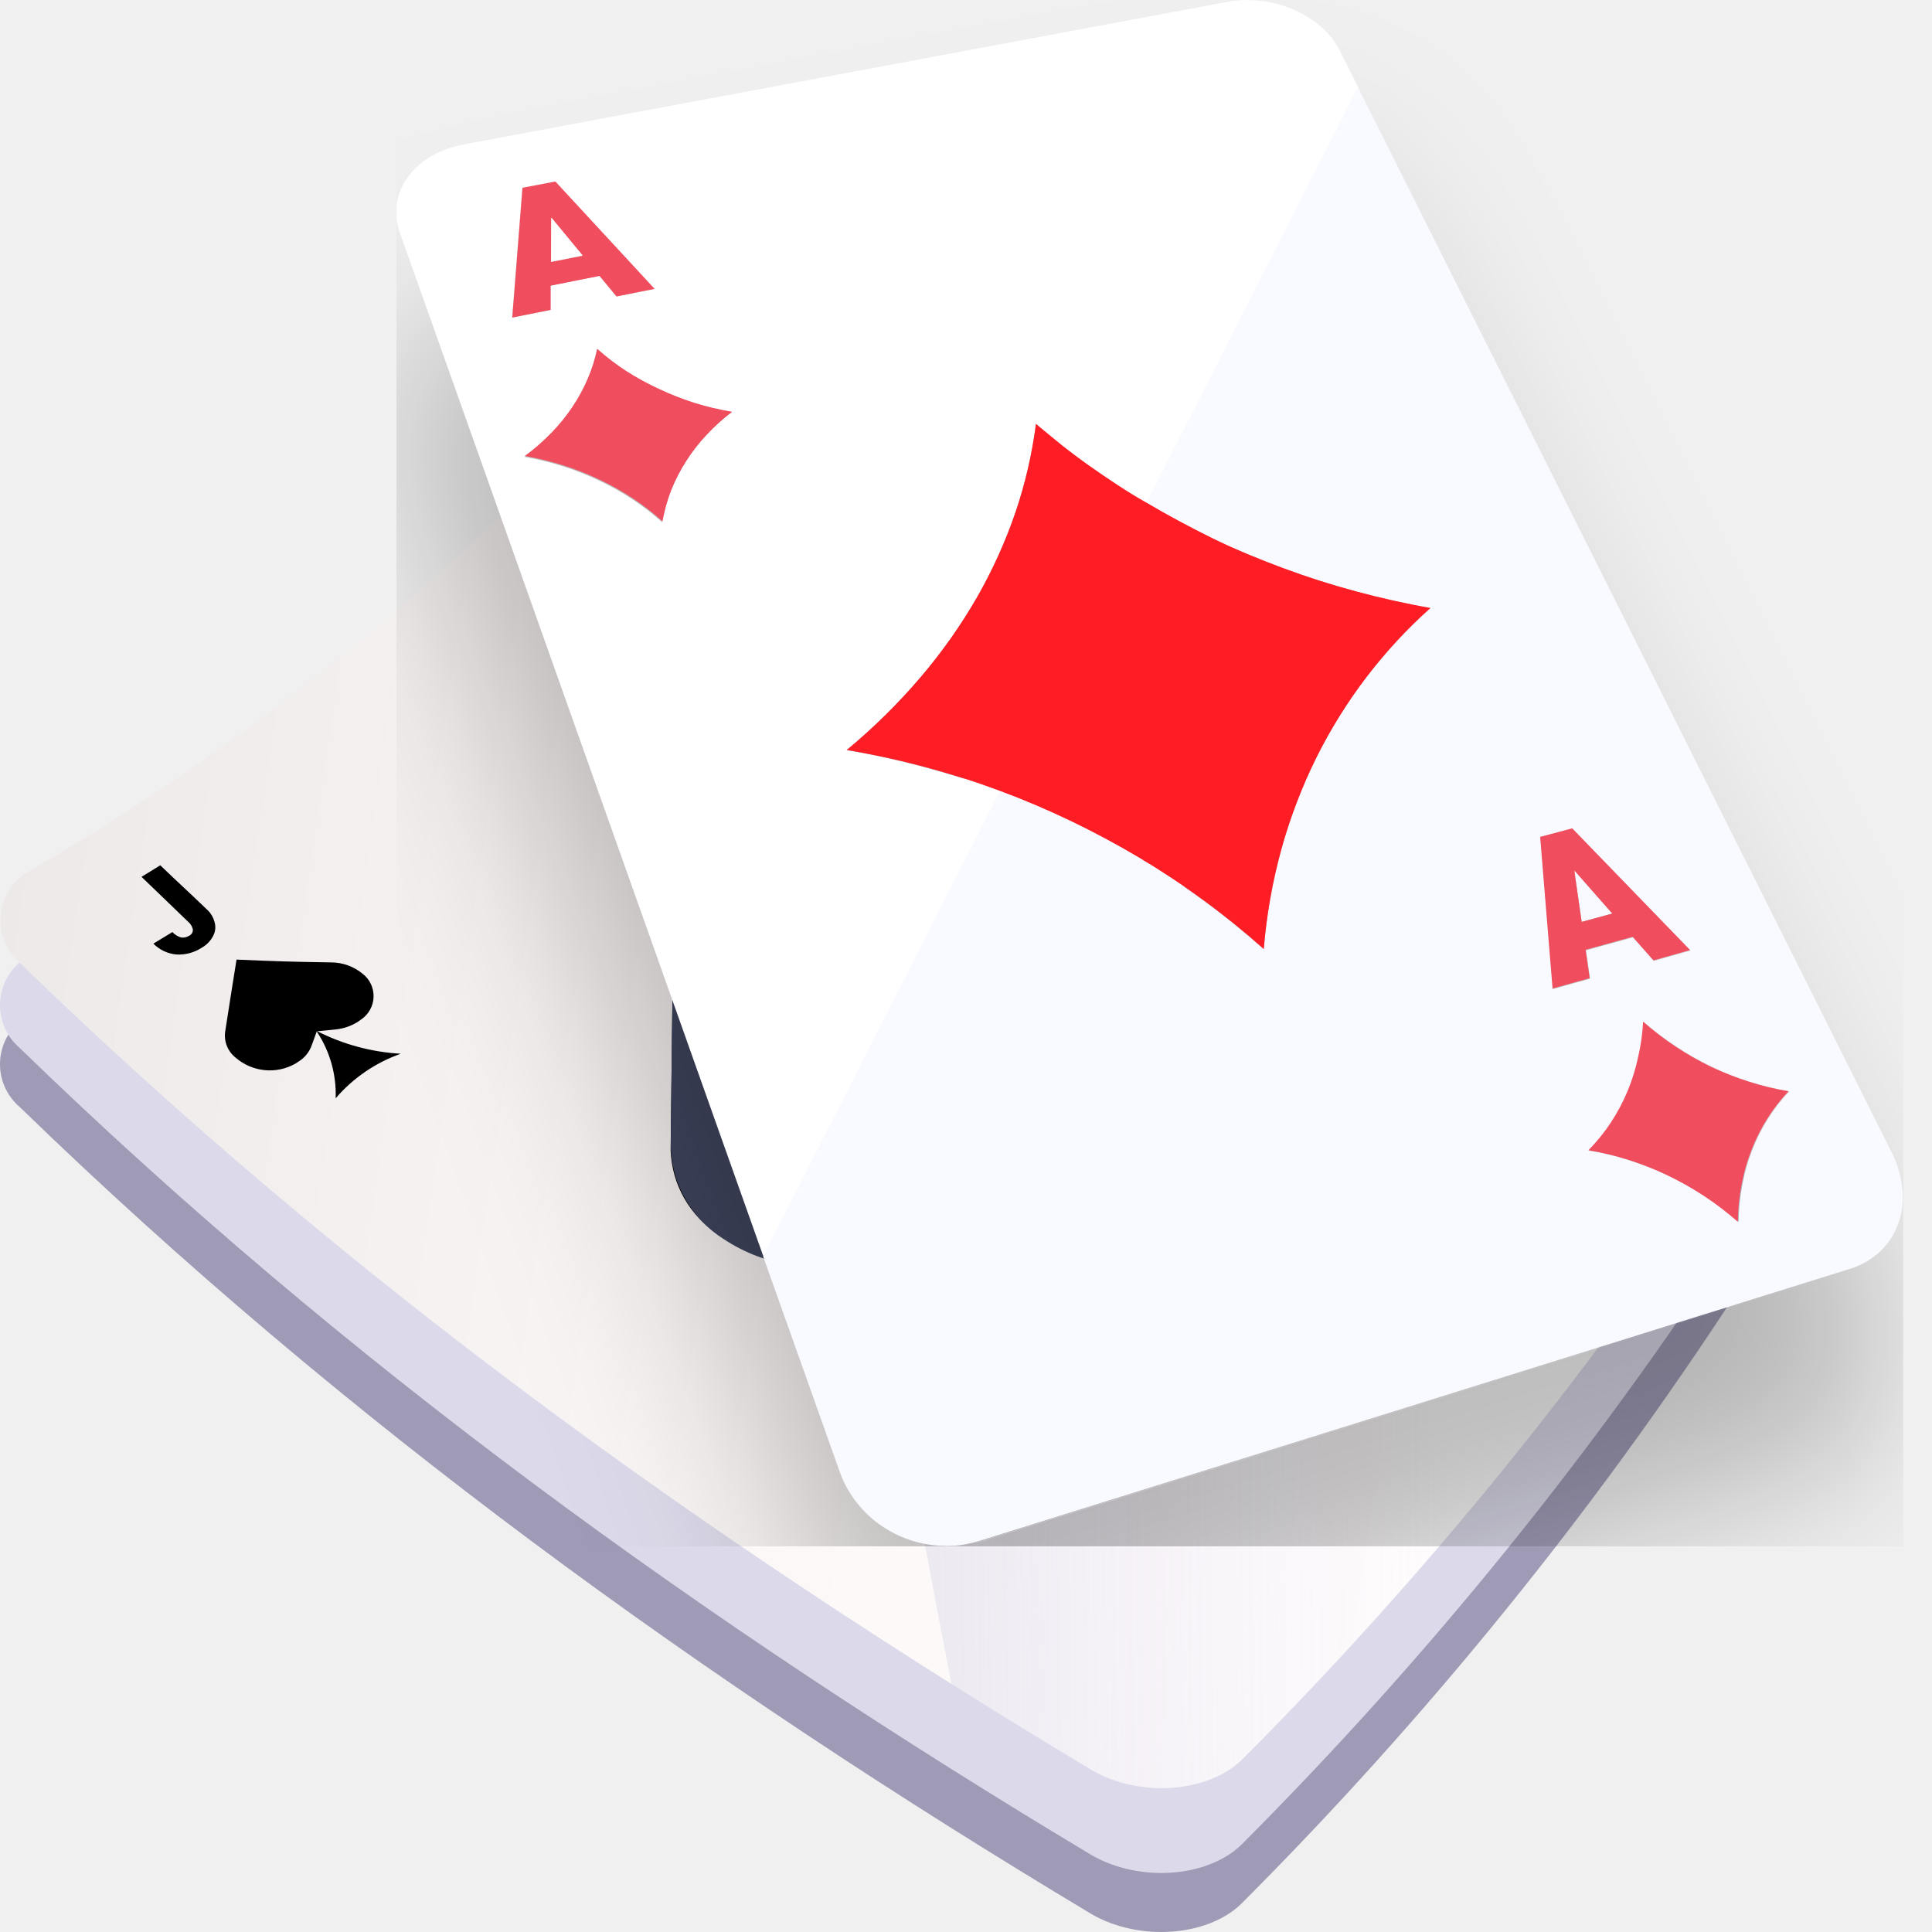
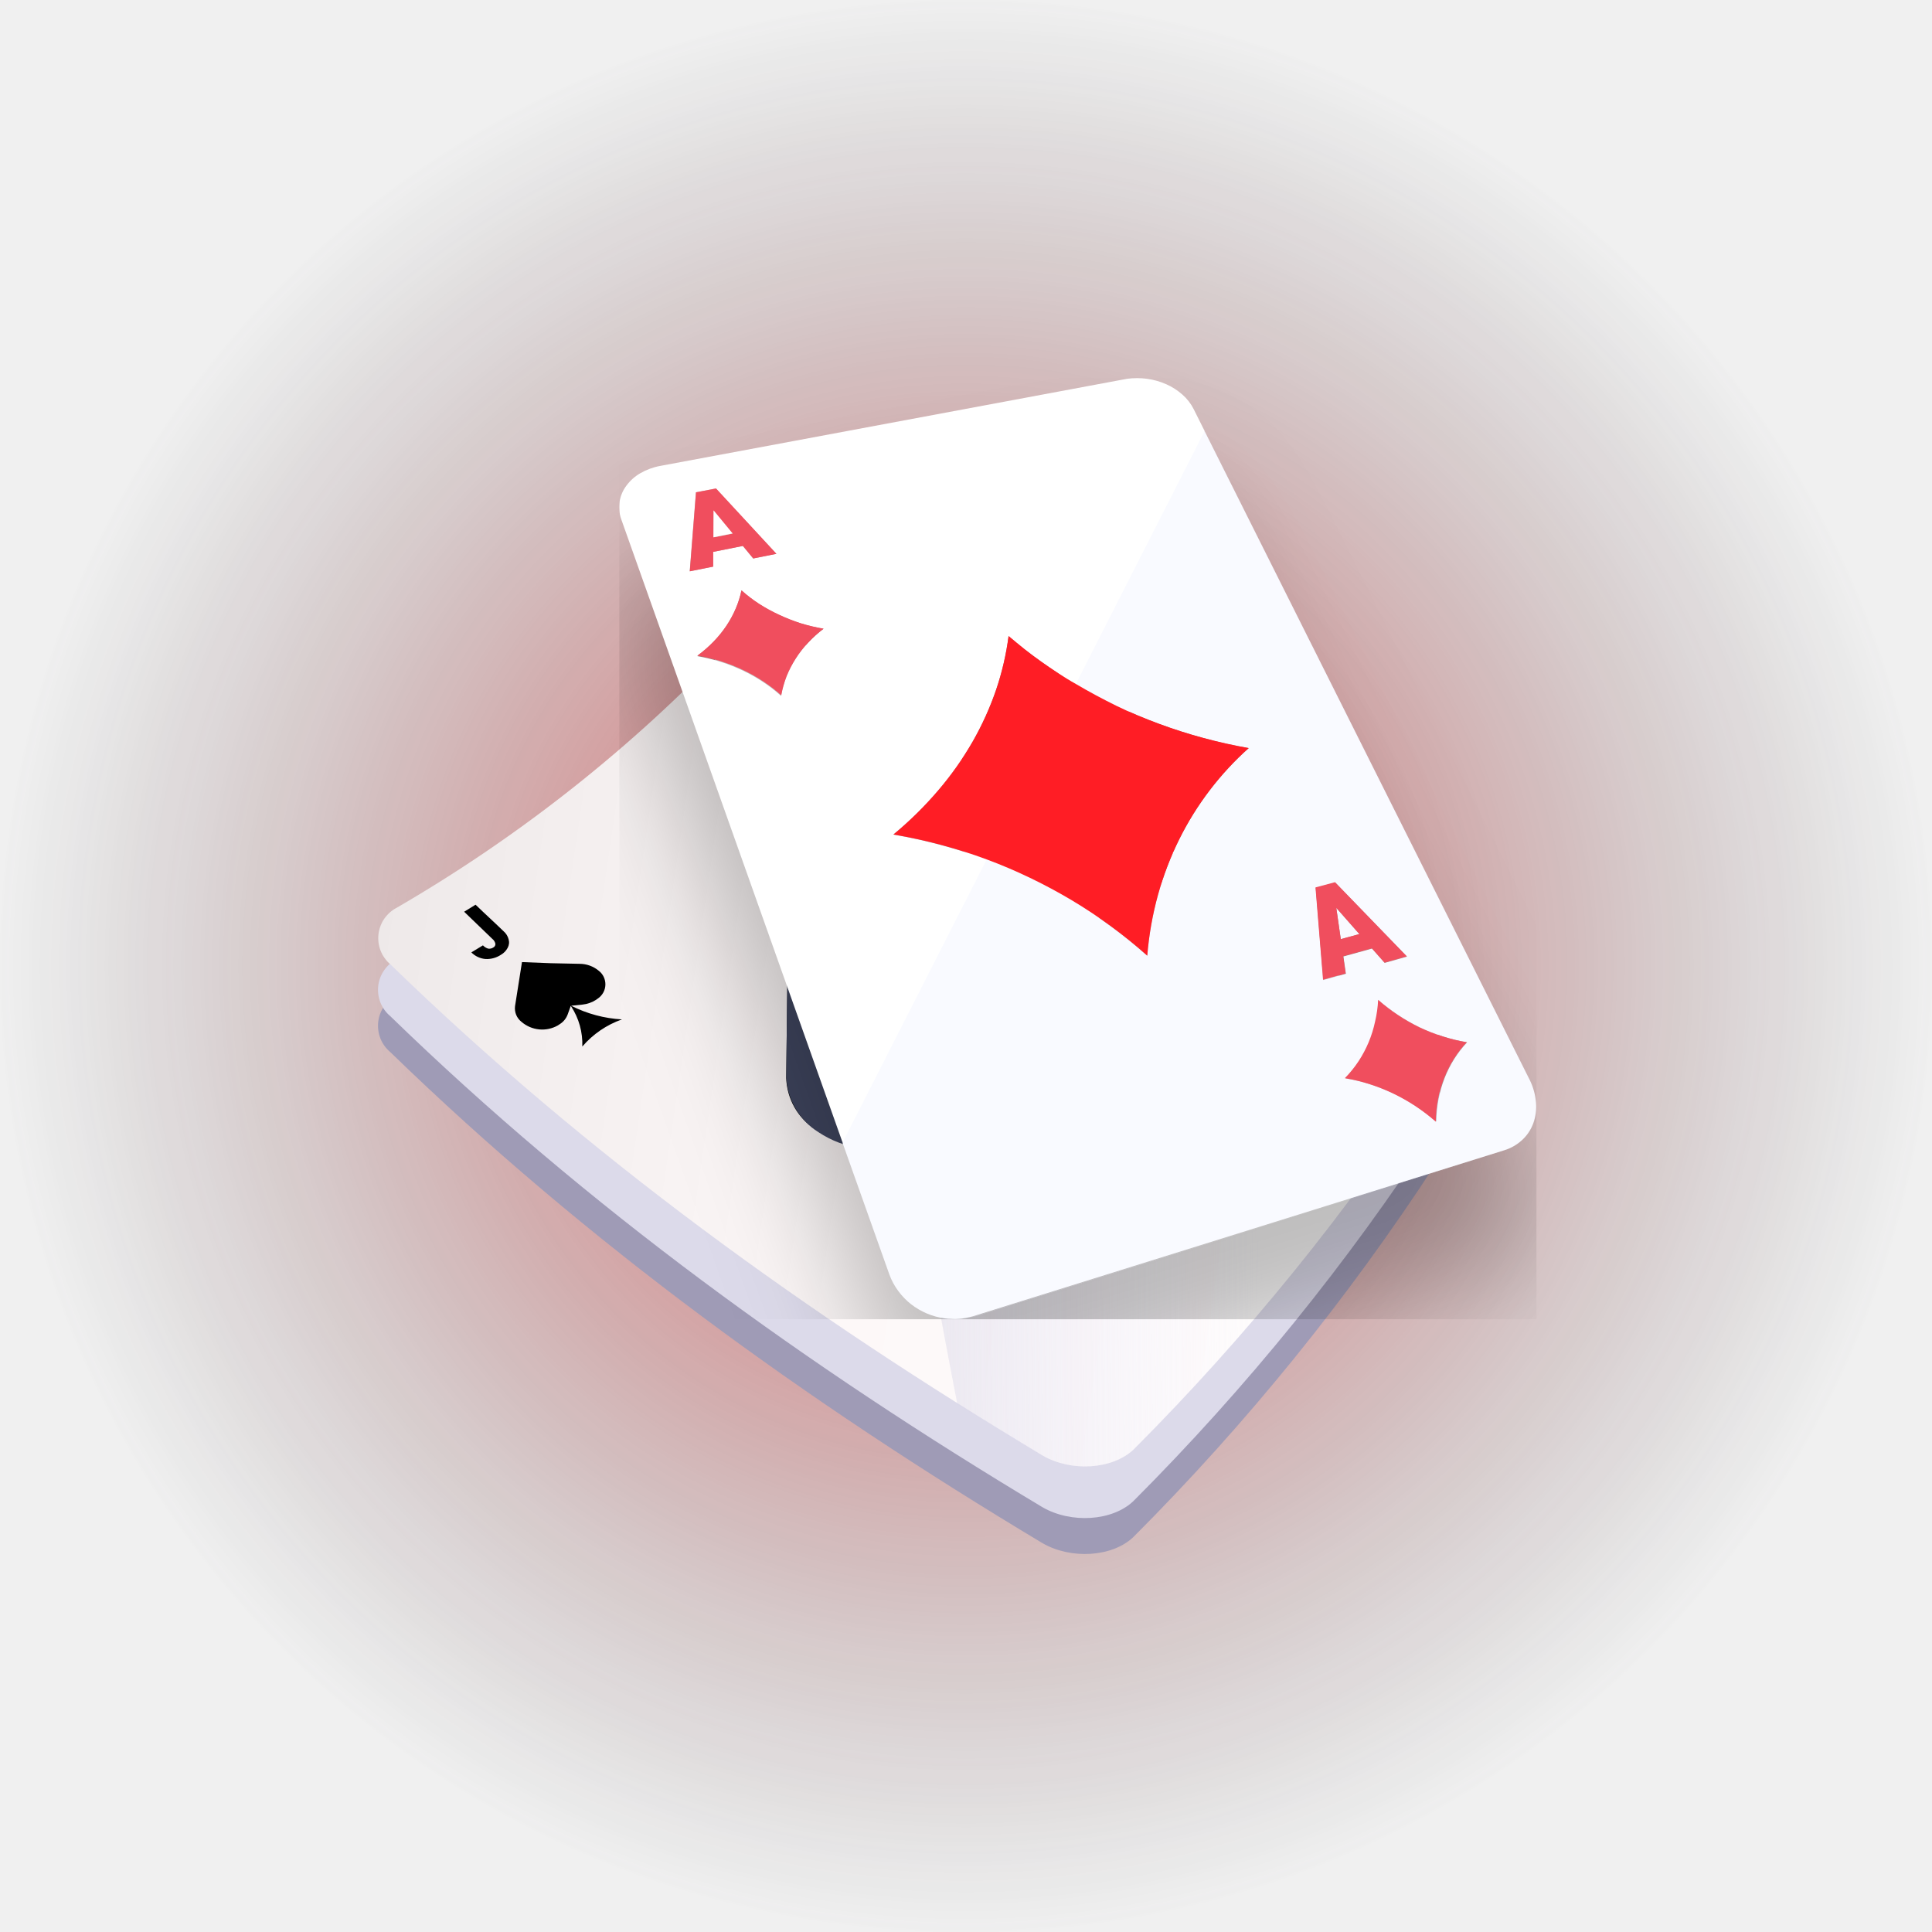
- <svg xmlns="http://www.w3.org/2000/svg" width="56" height="56" viewBox="0 0 56 56" fill="none">
-   <g clip-path="url(#clip0_1227_51358)">
-     <path d="M0.581 32.096C0.374 31.922 0.214 31.699 0.114 31.448C0.015 31.196 -0.02 30.924 0.011 30.656C0.043 30.387 0.14 30.131 0.295 29.91C0.45 29.688 0.658 29.509 0.899 29.387C6.779 25.97 12.137 21.724 16.807 16.781C17.175 16.358 17.688 16.089 18.245 16.026C18.802 15.964 19.362 16.112 19.814 16.442C28.833 23.728 38.766 29.399 49.239 34.311C50.526 34.887 51.054 36.293 50.347 37.449C46.182 43.845 41.364 49.791 35.971 55.191C34.97 56.148 33.001 56.27 31.64 55.482C20.444 48.772 9.967 41.209 0.581 32.096Z" fill="#9F9BB6" />
-     <path d="M0.581 30.385C0.374 30.211 0.214 29.988 0.114 29.737C0.015 29.485 -0.02 29.213 0.011 28.945C0.043 28.677 0.14 28.42 0.295 28.199C0.45 27.977 0.658 27.798 0.899 27.676C6.779 24.259 12.137 20.014 16.807 15.07C17.175 14.648 17.688 14.378 18.245 14.316C18.802 14.253 19.362 14.401 19.814 14.731C28.833 22.017 38.766 27.688 49.239 32.6C50.526 33.176 51.054 34.582 50.347 35.738C46.182 42.134 41.364 48.08 35.971 53.481C34.97 54.437 33.001 54.559 31.64 53.771C20.444 47.061 9.967 39.498 0.581 30.385Z" fill="#DCDAEA" />
-     <path d="M0.593 27.925C0.386 27.75 0.226 27.528 0.126 27.276C0.027 27.025 -0.008 26.753 0.023 26.484C0.055 26.216 0.152 25.959 0.307 25.738C0.462 25.517 0.67 25.337 0.911 25.215C6.791 21.799 12.149 17.553 16.819 12.61C17.187 12.187 17.7 11.918 18.257 11.855C18.814 11.792 19.374 11.94 19.826 12.27C28.845 19.556 38.778 25.228 49.251 30.139C50.538 30.716 51.066 32.121 50.359 33.278C46.194 39.673 41.376 45.62 35.983 51.02C34.982 51.976 33.013 52.099 31.652 51.31C20.456 44.601 9.979 37.037 0.593 27.925Z" fill="url(#paint0_linear_1227_51358)" />
-     <path opacity="0.67" d="M27.594 48.892C25.351 37.377 23.557 25.833 22.229 14.159C30.683 20.37 39.735 25.724 49.251 30.14C50.538 30.716 51.066 32.122 50.359 33.278C46.194 39.674 41.377 45.62 35.983 51.02C34.982 51.977 33.013 52.095 31.652 51.306C29.993 50.363 29.184 49.876 27.594 48.892Z" fill="url(#paint1_linear_1227_51358)" />
-     <path d="M27.933 33.517C28.019 32.896 28.06 32.585 28.138 31.964C28.857 31.752 29.217 31.641 29.932 31.416C30.671 31.192 31.334 30.768 31.848 30.191L32.089 29.909C33.38 28.405 32.906 26.297 31.235 25.242C30.321 24.687 29.231 24.498 28.183 24.711C25.325 25.29 22.439 25.716 19.536 25.986C19.491 28.928 19.471 30.403 19.438 33.341C19.456 33.833 19.593 34.314 19.837 34.741C20.082 35.168 20.428 35.529 20.844 35.793C22.589 37.019 25.298 36.933 26.736 35.552L26.994 35.303C27.495 34.827 27.826 34.199 27.933 33.517Z" fill="black" />
-     <path d="M25.212 36.467L25.596 36.332C24.779 31.964 24.427 29.794 23.77 25.471C22.082 25.716 21.236 25.818 19.528 25.994C19.487 28.895 19.471 30.35 19.442 33.259C19.461 33.793 19.61 34.313 19.877 34.775C20.143 35.238 20.519 35.628 20.97 35.911C21.588 36.322 22.291 36.586 23.027 36.682C23.762 36.778 24.509 36.705 25.212 36.467Z" fill="#404660" />
-     <path d="M28.138 31.952L28.22 31.976C30.918 32.851 33.788 33.057 36.584 32.577C34.392 34.07 32.594 36.072 31.346 38.412C30.901 36.033 29.81 33.821 28.191 32.021L28.138 31.952Z" fill="black" />
-     <path d="M4.102 25.416L4.646 25.081C5.173 25.591 5.463 25.845 5.982 26.347C6.098 26.447 6.181 26.579 6.219 26.727C6.239 26.795 6.246 26.866 6.238 26.936C6.23 27.006 6.208 27.074 6.174 27.136C6.102 27.272 5.993 27.386 5.859 27.463C5.64 27.609 5.379 27.681 5.116 27.667C4.862 27.645 4.625 27.533 4.445 27.352L4.997 27.017C5.065 27.091 5.151 27.144 5.246 27.173C5.331 27.186 5.417 27.167 5.487 27.12C5.521 27.104 5.549 27.078 5.567 27.046C5.585 27.014 5.593 26.977 5.59 26.94C5.569 26.848 5.517 26.765 5.442 26.707C4.899 26.18 4.629 25.926 4.102 25.416Z" fill="black" />
-     <path d="M42.219 27.866C42.219 27.988 42.219 28.049 42.219 28.176L41.9 28.319C41.764 28.379 41.647 28.475 41.561 28.597V28.625C41.508 28.701 41.472 28.787 41.456 28.878C41.44 28.968 41.445 29.062 41.469 29.15C41.494 29.239 41.538 29.321 41.599 29.391C41.659 29.461 41.734 29.516 41.818 29.553C42.015 29.651 42.24 29.673 42.452 29.614C43.126 29.422 43.461 29.328 44.135 29.124C43.992 28.523 43.919 28.225 43.78 27.624C43.755 27.527 43.71 27.437 43.646 27.36C43.582 27.283 43.502 27.221 43.412 27.179C43.235 27.087 43.031 27.063 42.837 27.111C42.644 27.159 42.475 27.276 42.362 27.441L42.341 27.473C42.261 27.588 42.218 27.725 42.219 27.866Z" fill="black" />
-     <path d="M42.231 28.176H42.202C41.691 28.064 41.161 28.064 40.65 28.176C41.038 27.858 41.322 27.431 41.467 26.95C41.597 27.408 41.852 27.821 42.202 28.143L42.231 28.176Z" fill="black" />
-     <path d="M47.878 31.27L47.502 31.854C46.734 31.502 46.354 31.323 45.602 30.963C45.437 30.895 45.294 30.78 45.194 30.632C45.105 30.5 45.061 30.342 45.071 30.183C45.083 30.012 45.141 29.849 45.239 29.709C45.377 29.472 45.596 29.293 45.855 29.206C46.113 29.131 46.39 29.159 46.628 29.284L46.26 29.872C46.166 29.818 46.058 29.792 45.95 29.799C45.906 29.806 45.864 29.824 45.828 29.85C45.792 29.877 45.762 29.91 45.741 29.95C45.719 29.985 45.708 30.025 45.708 30.066C45.708 30.107 45.719 30.148 45.741 30.183C45.797 30.275 45.882 30.347 45.982 30.387C46.73 30.726 47.11 30.918 47.878 31.27Z" fill="black" />
-     <path fill-rule="evenodd" clip-rule="evenodd" d="M9.181 29.894C9.124 30.061 9.091 30.143 9.034 30.302C8.963 30.498 8.828 30.664 8.65 30.772L8.564 30.829C8.294 30.983 7.983 31.049 7.674 31.019C7.364 30.989 7.072 30.864 6.836 30.662C6.724 30.575 6.636 30.46 6.581 30.329C6.527 30.198 6.508 30.055 6.525 29.914C6.656 29.072 6.721 28.656 6.856 27.814C7.955 27.863 8.491 27.879 9.602 27.896C9.935 27.897 10.257 28.014 10.513 28.227C10.615 28.306 10.697 28.407 10.751 28.524C10.806 28.64 10.832 28.768 10.828 28.897C10.825 29.026 10.79 29.151 10.728 29.264C10.666 29.377 10.579 29.474 10.473 29.546L10.387 29.608C10.193 29.734 9.971 29.813 9.741 29.837L9.177 29.894H9.202C9.953 30.275 10.775 30.496 11.617 30.543C10.885 30.801 10.234 31.246 9.729 31.835C9.754 31.156 9.567 30.486 9.194 29.918L9.181 29.894Z" fill="black" />
-     <g clip-path="url(#clip1_1227_51358)" filter="url(#filter0_d_1227_51358)">
-       <path d="M24.537 21.743C24.917 21.808 25.308 21.88 25.673 21.963C26.038 22.046 26.423 22.134 26.793 22.236C27.163 22.337 27.531 22.443 27.896 22.557C28.261 22.671 37.568 22.425 37.925 22.557L22.121 36.401L11.584 6.729C11.487 6.459 11.46 6.168 11.504 5.884C11.55 5.609 11.661 5.349 11.828 5.127C12.007 4.886 12.232 4.684 12.491 4.535C12.782 4.365 13.101 4.248 13.432 4.188L35.662 0.039C35.982 -0.01 36.308 -0.01 36.628 0.039C36.942 0.082 37.248 0.169 37.538 0.298C37.819 0.422 38.079 0.589 38.309 0.794C38.527 0.985 38.706 1.217 38.839 1.476L39.365 2.528L34.477 20.687C34.189 20.514 32.663 14.233 32.385 14.06C32.11 13.881 31.835 13.694 31.568 13.502C31.301 13.31 31.039 13.113 30.782 12.914C30.525 12.714 30.268 12.504 30.029 12.294C29.915 13.167 29.714 14.026 29.43 14.858C29.136 15.715 28.762 16.542 28.312 17.327C27.839 18.148 27.291 18.923 26.677 19.642C26.025 20.403 25.309 21.106 24.537 21.743ZM19.196 15.118C19.253 14.806 19.339 14.5 19.453 14.205C19.572 13.911 19.718 13.629 19.89 13.362C20.063 13.091 20.261 12.838 20.481 12.605C20.706 12.363 20.951 12.142 21.214 11.944C20.844 11.882 20.48 11.795 20.122 11.684C19.771 11.572 19.427 11.437 19.093 11.28C18.766 11.13 18.449 10.956 18.145 10.761C17.849 10.569 17.568 10.354 17.305 10.118C17.243 10.418 17.151 10.711 17.03 10.992C16.907 11.281 16.757 11.557 16.583 11.817C16.402 12.086 16.197 12.339 15.971 12.571C15.733 12.816 15.475 13.041 15.2 13.243C15.577 13.309 15.95 13.4 16.315 13.515C16.674 13.628 17.024 13.766 17.364 13.928C17.698 14.084 18.02 14.266 18.328 14.469C18.632 14.669 18.921 14.892 19.191 15.136L19.196 15.118ZM15.138 5.443L14.843 9.206L15.956 8.983V8.28L17.372 7.997L17.865 8.594L18.968 8.373L16.092 5.262L15.133 5.443" fill="white" />
-       <path d="M16.098 5.261L18.974 8.373L17.871 8.593L17.378 7.997L15.961 8.28V8.982L14.849 9.205L15.144 5.443L16.098 5.261ZM15.969 7.595L16.887 7.414L15.979 6.314V7.595" fill="#F04E5E" />
-       <path d="M15.98 6.304L16.887 7.403L15.972 7.585L15.98 6.304Z" fill="white" />
-       <path d="M17.311 10.11C17.574 10.346 17.855 10.561 18.151 10.753C18.455 10.948 18.772 11.122 19.099 11.272C19.433 11.429 19.776 11.564 20.127 11.677C20.485 11.787 20.85 11.874 21.22 11.936C20.957 12.134 20.712 12.355 20.487 12.597C20.266 12.83 20.068 13.083 19.896 13.354C19.724 13.621 19.578 13.903 19.459 14.197C19.345 14.492 19.259 14.798 19.202 15.11C18.932 14.866 18.643 14.643 18.339 14.443C18.031 14.239 17.709 14.058 17.375 13.901C17.035 13.739 16.685 13.602 16.326 13.489C15.961 13.374 15.588 13.283 15.211 13.217C15.486 13.015 15.744 12.79 15.982 12.545C16.208 12.313 16.413 12.06 16.594 11.791C16.768 11.531 16.918 11.255 17.041 10.966C17.159 10.691 17.249 10.404 17.311 10.11Z" fill="#F04E5E" />
-       <path d="M54.855 33.448C55.017 33.782 55.114 34.143 55.143 34.513C55.17 34.846 55.125 35.18 55.012 35.494C54.903 35.789 54.727 36.056 54.498 36.272C54.251 36.504 53.955 36.675 53.632 36.775L28.356 44.673C28.228 44.709 28.099 44.738 27.986 44.761C27.872 44.782 27.756 44.797 27.639 44.805C27.529 44.813 27.418 44.813 27.308 44.805C27.2 44.803 27.093 44.794 26.987 44.779C26.695 44.741 26.41 44.663 26.139 44.548C25.869 44.434 25.615 44.285 25.383 44.105C25.152 43.923 24.946 43.71 24.771 43.472C24.596 43.235 24.455 42.973 24.352 42.694L22.119 36.414L28.983 22.93C29.685 23.19 30.371 23.483 31.039 23.804C31.708 24.126 32.368 24.478 33.008 24.86C33.648 25.241 34.273 25.656 34.876 26.096C35.48 26.537 36.066 27.012 36.629 27.512C36.709 26.529 36.881 25.556 37.143 24.605C37.396 23.695 37.734 22.811 38.153 21.966C38.562 21.143 39.049 20.361 39.605 19.632C40.159 18.906 40.78 18.235 41.461 17.628C40.733 17.5 40.011 17.34 39.299 17.145C38.587 16.951 37.881 16.725 37.189 16.471C36.498 16.217 35.82 15.927 35.157 15.613C34.493 15.299 33.854 14.951 33.229 14.575L39.361 2.526L54.855 33.448ZM50.394 35.416C50.398 35.055 50.434 34.694 50.502 34.34C50.566 33.998 50.663 33.663 50.79 33.339C50.913 33.022 51.066 32.718 51.247 32.431C51.427 32.145 51.634 31.878 51.867 31.633C51.48 31.569 51.099 31.477 50.725 31.358C50.348 31.239 49.979 31.094 49.62 30.925C49.265 30.753 48.922 30.557 48.592 30.339C48.258 30.122 47.94 29.882 47.639 29.62C47.63 29.969 47.588 30.316 47.516 30.658C47.445 30.992 47.343 31.32 47.212 31.635C47.08 31.951 46.919 32.254 46.732 32.54C46.54 32.831 46.32 33.103 46.076 33.352C46.471 33.416 46.86 33.51 47.24 33.632C47.624 33.754 48 33.902 48.364 34.075C48.73 34.251 49.085 34.451 49.425 34.674C49.769 34.901 50.097 35.152 50.407 35.424L50.394 35.416ZM44.655 24.273L45.015 28.669L46.089 28.368L45.971 27.546L47.336 27.17L47.94 27.852L49.001 27.554L45.583 24.025L44.655 24.284" fill="#F9FAFF" />
-       <path d="M45.632 25.228L46.732 26.48L45.848 26.721L45.632 25.228Z" fill="#F9FAFF" />
-       <path d="M45.57 24.009L48.988 27.538L47.927 27.837L47.323 27.154L45.958 27.53L46.077 28.352L45.002 28.653L44.642 24.258L45.57 24.009ZM45.845 26.721L46.732 26.48L45.632 25.23L45.845 26.721Z" fill="#F04E5E" />
-       <path d="M30.027 12.286C30.284 12.496 30.526 12.703 30.78 12.906C31.034 13.108 31.294 13.302 31.566 13.494C31.839 13.686 32.109 13.873 32.384 14.052C32.659 14.231 32.944 14.41 33.232 14.57C33.856 14.939 34.499 15.283 35.159 15.608C35.82 15.932 36.501 16.209 37.192 16.466C37.883 16.723 38.587 16.948 39.302 17.14C40.016 17.332 40.736 17.495 41.463 17.622C40.783 18.229 40.162 18.901 39.608 19.627C39.051 20.356 38.565 21.138 38.156 21.96C37.737 22.806 37.399 23.69 37.146 24.6C36.884 25.551 36.712 26.524 36.632 27.507C36.07 27.008 35.486 26.535 34.879 26.091C34.273 25.647 33.65 25.235 33.011 24.854C32.37 24.474 31.714 24.122 31.042 23.799C30.371 23.477 29.685 23.184 28.986 22.925C28.629 22.793 28.269 22.666 27.904 22.552C27.539 22.438 27.172 22.329 26.802 22.23C26.432 22.132 26.056 22.038 25.681 21.958C25.306 21.878 24.926 21.802 24.545 21.738C25.317 21.098 26.032 20.393 26.683 19.629C27.297 18.91 27.845 18.135 28.318 17.314C28.767 16.529 29.142 15.702 29.436 14.845C29.717 14.014 29.915 13.157 30.027 12.286Z" fill="#FF1D25" />
-       <path d="M47.626 29.613C47.923 29.875 48.239 30.117 48.569 30.336C48.898 30.555 49.242 30.75 49.597 30.922C49.955 31.091 50.325 31.236 50.702 31.355C51.075 31.475 51.457 31.567 51.843 31.63C51.611 31.875 51.404 32.143 51.224 32.429C51.043 32.715 50.889 33.02 50.767 33.336C50.64 33.66 50.543 33.995 50.479 34.337C50.411 34.692 50.375 35.052 50.371 35.413C50.061 35.142 49.733 34.891 49.389 34.664C49.049 34.441 48.694 34.241 48.328 34.065C47.964 33.892 47.588 33.744 47.205 33.621C46.824 33.5 46.435 33.406 46.04 33.342C46.284 33.093 46.504 32.821 46.696 32.53C46.883 32.244 47.044 31.941 47.176 31.625C47.307 31.309 47.409 30.982 47.48 30.647C47.56 30.308 47.609 29.961 47.626 29.613Z" fill="#F04E5E" />
-       <path d="M53.627 36.777C53.943 36.683 54.234 36.52 54.48 36.3C54.704 36.092 54.88 35.836 54.994 35.551C55.112 35.26 55.169 34.947 55.161 34.633C55.152 34.29 55.078 33.952 54.943 33.637C55.078 33.952 55.152 34.29 55.161 34.633C55.171 34.947 55.114 35.26 54.994 35.551C54.88 35.836 54.704 36.092 54.48 36.3C54.234 36.521 53.943 36.684 53.627 36.777Z" fill="white" />
-       <path d="M28.267 44.701H28.287H28.308H28.331H28.351L53.627 36.803L28.356 44.704H28.336H28.315H28.292H28.272C28.166 44.734 28.059 44.758 27.95 44.777C27.842 44.794 27.735 44.807 27.627 44.816C27.516 44.816 27.411 44.816 27.303 44.816C27.195 44.816 27.087 44.803 26.982 44.787C27.087 44.803 27.195 44.81 27.3 44.816C27.405 44.821 27.516 44.816 27.621 44.816C27.727 44.816 27.837 44.795 27.945 44.777C28.054 44.758 28.161 44.733 28.267 44.701Z" fill="white" />
+ <svg xmlns="http://www.w3.org/2000/svg" width="92" height="92" viewBox="0 0 92 92" fill="none">
+   <circle opacity="0.6" cx="46" cy="46" r="46" fill="url(#paint0_radial_1401_121448)" />
+   <g clip-path="url(#clip0_1401_121448)">
+     <path d="M18.581 50.096C18.374 49.922 18.214 49.699 18.114 49.448C18.015 49.196 17.98 48.924 18.011 48.656C18.043 48.387 18.14 48.131 18.295 47.91C18.45 47.688 18.658 47.509 18.899 47.387C24.779 43.97 30.137 39.724 34.807 34.781C35.175 34.358 35.688 34.089 36.245 34.026C36.801 33.964 37.362 34.112 37.814 34.442C46.833 41.728 56.766 47.399 67.239 52.311C68.526 52.887 69.054 54.293 68.347 55.449C64.182 61.845 59.364 67.791 53.971 73.192C52.97 74.148 51.001 74.27 49.64 73.482C38.444 66.772 27.967 59.209 18.581 50.096Z" fill="#9F9BB6" />
+     <path d="M18.581 48.385C18.374 48.211 18.214 47.988 18.114 47.737C18.015 47.486 17.98 47.213 18.011 46.945C18.043 46.676 18.14 46.42 18.295 46.199C18.45 45.977 18.658 45.798 18.899 45.676C24.779 42.259 30.137 38.014 34.807 33.07C35.175 32.648 35.688 32.378 36.245 32.316C36.801 32.253 37.362 32.401 37.814 32.731C46.833 40.017 56.766 45.688 67.239 50.6C68.526 51.176 69.054 52.582 68.347 53.738C64.182 60.134 59.364 66.08 53.971 71.481C52.97 72.437 51.001 72.559 49.64 71.771C38.444 65.061 27.967 57.498 18.581 48.385Z" fill="#DCDAEA" />
+     <path d="M18.593 45.925C18.386 45.75 18.226 45.528 18.126 45.276C18.027 45.025 17.992 44.753 18.023 44.484C18.055 44.216 18.152 43.959 18.307 43.738C18.462 43.517 18.67 43.337 18.911 43.215C24.791 39.799 30.149 35.553 34.819 30.61C35.187 30.187 35.7 29.918 36.257 29.855C36.813 29.792 37.374 29.94 37.826 30.27C46.845 37.556 56.778 43.228 67.251 48.139C68.538 48.716 69.066 50.121 68.359 51.278C64.194 57.673 59.376 63.62 53.983 69.02C52.982 69.976 51.013 70.099 49.652 69.31C38.456 62.601 27.979 55.037 18.593 45.925Z" fill="url(#paint1_linear_1401_121448)" />
+     <path opacity="0.67" d="M45.594 66.892C43.351 55.377 41.557 43.833 40.229 32.159C48.683 38.37 57.735 43.724 67.251 48.14C68.538 48.716 69.066 50.122 68.359 51.278C64.194 57.674 59.377 63.62 53.983 69.02C52.982 69.977 51.013 70.095 49.652 69.306C47.993 68.363 47.184 67.876 45.594 66.892Z" fill="url(#paint2_linear_1401_121448)" />
+     <path d="M45.934 51.517C46.019 50.896 46.06 50.585 46.138 49.964C46.857 49.752 47.217 49.641 47.932 49.416C48.671 49.192 49.334 48.768 49.848 48.191L50.089 47.909C51.38 46.405 50.906 44.297 49.235 43.242C48.321 42.687 47.231 42.498 46.183 42.711C43.325 43.29 40.439 43.716 37.536 43.986C37.491 46.928 37.471 48.403 37.438 51.341C37.456 51.833 37.593 52.314 37.837 52.741C38.082 53.168 38.428 53.529 38.844 53.793C40.589 55.019 43.298 54.933 44.736 53.552L44.994 53.303C45.495 52.827 45.826 52.199 45.934 51.517V51.517Z" fill="black" />
+     <path d="M43.212 54.467L43.596 54.332C42.779 49.964 42.427 47.794 41.77 43.471C40.082 43.716 39.236 43.818 37.528 43.994C37.487 46.895 37.471 48.35 37.442 51.259C37.461 51.793 37.61 52.313 37.877 52.775C38.143 53.238 38.519 53.628 38.97 53.911C39.588 54.322 40.291 54.586 41.027 54.682C41.762 54.778 42.51 54.705 43.212 54.467V54.467Z" fill="#404660" />
+     <path d="M46.138 49.952L46.22 49.976C48.918 50.851 51.788 51.057 54.584 50.577C52.392 52.07 50.594 54.072 49.346 56.412C48.901 54.033 47.81 51.821 46.191 50.021L46.138 49.952Z" fill="black" />
+     <path d="M22.102 43.416L22.646 43.081C23.173 43.591 23.463 43.845 23.982 44.347C24.098 44.447 24.181 44.579 24.219 44.727C24.239 44.795 24.246 44.866 24.238 44.936C24.23 45.006 24.208 45.074 24.174 45.136C24.102 45.272 23.993 45.386 23.859 45.463C23.64 45.609 23.379 45.681 23.116 45.667C22.862 45.645 22.625 45.533 22.445 45.352L22.997 45.017C23.065 45.091 23.151 45.144 23.246 45.173C23.331 45.186 23.417 45.167 23.487 45.12C23.521 45.104 23.549 45.078 23.567 45.046C23.585 45.014 23.593 44.977 23.59 44.94C23.569 44.847 23.517 44.765 23.442 44.707C22.899 44.18 22.629 43.926 22.102 43.416Z" fill="black" />
+     <path d="M60.219 45.865C60.219 45.988 60.219 46.049 60.219 46.176L59.9 46.319C59.764 46.379 59.647 46.475 59.561 46.597V46.626C59.508 46.701 59.472 46.787 59.456 46.878C59.44 46.968 59.445 47.062 59.469 47.15C59.494 47.239 59.538 47.321 59.599 47.391C59.659 47.461 59.734 47.516 59.818 47.553C60.015 47.651 60.24 47.673 60.452 47.614C61.126 47.422 61.461 47.328 62.135 47.124C61.992 46.523 61.919 46.225 61.78 45.624C61.755 45.528 61.71 45.437 61.646 45.36C61.582 45.283 61.502 45.221 61.412 45.179C61.235 45.087 61.031 45.063 60.837 45.111C60.644 45.159 60.475 45.276 60.362 45.441L60.341 45.473C60.261 45.588 60.218 45.725 60.219 45.865V45.865Z" fill="black" />
+     <path d="M60.231 46.176H60.203C59.691 46.064 59.161 46.064 58.65 46.176C59.038 45.858 59.322 45.431 59.467 44.95C59.597 45.408 59.852 45.821 60.203 46.144L60.231 46.176Z" fill="black" />
+     <path d="M65.878 49.27L65.502 49.854C64.734 49.502 64.354 49.323 63.602 48.963C63.437 48.895 63.294 48.78 63.194 48.632C63.105 48.5 63.061 48.342 63.071 48.183C63.083 48.012 63.141 47.849 63.239 47.709C63.377 47.472 63.596 47.293 63.855 47.206C64.113 47.131 64.39 47.159 64.628 47.284L64.26 47.872C64.166 47.818 64.058 47.792 63.95 47.798C63.906 47.806 63.864 47.824 63.828 47.85C63.792 47.877 63.762 47.91 63.741 47.95C63.719 47.985 63.708 48.025 63.708 48.066C63.708 48.107 63.719 48.148 63.741 48.183C63.797 48.275 63.882 48.347 63.982 48.387C64.73 48.726 65.11 48.918 65.878 49.27Z" fill="black" />
+     <path fill-rule="evenodd" clip-rule="evenodd" d="M27.181 47.894C27.124 48.061 27.091 48.143 27.034 48.302C26.963 48.498 26.828 48.664 26.65 48.772L26.564 48.83C26.294 48.983 25.983 49.049 25.674 49.019C25.364 48.989 25.072 48.864 24.836 48.662C24.724 48.575 24.636 48.46 24.581 48.329C24.527 48.198 24.508 48.055 24.525 47.914C24.656 47.072 24.721 46.656 24.856 45.814C25.955 45.863 26.491 45.879 27.602 45.896C27.935 45.897 28.257 46.014 28.513 46.227C28.615 46.306 28.697 46.407 28.751 46.524C28.806 46.641 28.832 46.768 28.828 46.897C28.825 47.026 28.79 47.151 28.728 47.264C28.666 47.377 28.579 47.474 28.473 47.546L28.387 47.608C28.193 47.734 27.971 47.813 27.741 47.837L27.177 47.894H27.202C27.953 48.275 28.775 48.496 29.617 48.543C28.885 48.801 28.234 49.246 27.729 49.835C27.754 49.156 27.567 48.486 27.194 47.918L27.181 47.894Z" fill="black" />
+     <g clip-path="url(#clip1_1401_121448)" filter="url(#filter0_d_1401_121448)">
+       <path d="M42.537 39.743C42.917 39.808 43.308 39.88 43.673 39.963C44.038 40.046 44.423 40.135 44.793 40.236C45.163 40.337 45.531 40.443 45.896 40.557C46.261 40.671 55.568 40.425 55.925 40.557L40.121 54.401L29.584 24.729C29.487 24.459 29.46 24.168 29.504 23.884C29.55 23.609 29.661 23.349 29.828 23.127C30.006 22.886 30.232 22.684 30.491 22.535C30.782 22.366 31.101 22.248 31.432 22.188L53.662 18.039C53.982 17.99 54.308 17.99 54.628 18.039C54.942 18.082 55.248 18.169 55.538 18.298C55.819 18.422 56.079 18.589 56.309 18.794C56.527 18.985 56.706 19.217 56.839 19.476L57.365 20.528L52.477 38.687C52.189 38.514 50.663 32.233 50.385 32.06C50.11 31.881 49.835 31.694 49.568 31.502C49.301 31.31 49.039 31.113 48.782 30.914C48.525 30.714 48.268 30.504 48.029 30.294C47.915 31.167 47.714 32.026 47.43 32.858C47.136 33.715 46.761 34.542 46.312 35.327C45.839 36.148 45.291 36.923 44.678 37.642C44.025 38.403 43.309 39.106 42.537 39.743ZM37.196 33.118C37.253 32.806 37.339 32.5 37.453 32.205C37.572 31.911 37.718 31.628 37.89 31.362C38.063 31.091 38.261 30.838 38.481 30.605C38.706 30.363 38.951 30.142 39.214 29.944C38.844 29.881 38.48 29.795 38.121 29.684C37.771 29.572 37.427 29.437 37.093 29.28C36.766 29.13 36.449 28.956 36.145 28.761C35.849 28.569 35.568 28.354 35.305 28.118C35.243 28.418 35.151 28.711 35.03 28.992C34.907 29.281 34.757 29.557 34.583 29.817C34.402 30.086 34.197 30.339 33.971 30.571C33.733 30.817 33.475 31.041 33.2 31.243C33.577 31.309 33.95 31.4 34.315 31.515C34.674 31.628 35.024 31.766 35.364 31.927C35.698 32.084 36.02 32.266 36.328 32.469C36.632 32.669 36.921 32.892 37.191 33.136L37.196 33.118ZM33.138 23.443L32.843 27.206L33.956 26.983V26.28L35.372 25.997L35.865 26.594L36.968 26.373L34.092 23.262L33.133 23.443" fill="white" />
+       <path d="M34.098 23.261L36.974 26.373L35.871 26.593L35.378 25.997L33.962 26.28V26.982L32.849 27.205L33.144 23.443L34.098 23.261ZM33.969 25.595L34.887 25.414L33.98 24.314V25.595" fill="#F04E5E" />
+       <path d="M33.98 24.304L34.887 25.403L33.972 25.585L33.98 24.304Z" fill="white" />
+       <path d="M35.311 28.11C35.574 28.346 35.855 28.561 36.151 28.753C36.455 28.948 36.772 29.122 37.099 29.272C37.433 29.429 37.776 29.564 38.127 29.677C38.485 29.787 38.85 29.874 39.219 29.936C38.957 30.134 38.712 30.355 38.487 30.597C38.266 30.83 38.068 31.083 37.896 31.354C37.724 31.621 37.578 31.903 37.459 32.197C37.345 32.492 37.259 32.798 37.202 33.11C36.932 32.865 36.643 32.643 36.339 32.443C36.031 32.239 35.709 32.058 35.375 31.901C35.035 31.739 34.685 31.602 34.326 31.489C33.961 31.374 33.588 31.283 33.211 31.217C33.486 31.015 33.744 30.79 33.982 30.545C34.208 30.313 34.413 30.06 34.594 29.791C34.768 29.531 34.918 29.255 35.041 28.966C35.159 28.691 35.249 28.404 35.311 28.11V28.11Z" fill="#F04E5E" />
+       <path d="M72.855 51.448C73.017 51.782 73.114 52.143 73.143 52.513C73.17 52.846 73.125 53.18 73.012 53.494C72.903 53.789 72.727 54.056 72.498 54.272C72.251 54.504 71.955 54.675 71.632 54.775L46.356 62.673C46.228 62.709 46.099 62.738 45.986 62.761C45.871 62.782 45.756 62.797 45.639 62.805C45.529 62.813 45.418 62.813 45.308 62.805C45.2 62.803 45.093 62.794 44.987 62.779C44.695 62.741 44.41 62.663 44.139 62.548C43.869 62.434 43.615 62.285 43.383 62.105C43.152 61.923 42.946 61.71 42.771 61.472C42.596 61.235 42.455 60.973 42.352 60.694L40.119 54.414L46.983 40.93C47.685 41.19 48.371 41.483 49.039 41.804C49.708 42.126 50.368 42.478 51.008 42.859C51.648 43.241 52.272 43.656 52.876 44.096C53.48 44.537 54.066 45.012 54.629 45.512C54.709 44.529 54.881 43.556 55.143 42.605C55.396 41.695 55.734 40.811 56.153 39.966C56.562 39.143 57.049 38.361 57.605 37.632C58.159 36.906 58.78 36.234 59.461 35.627C58.733 35.501 58.011 35.34 57.299 35.145C56.587 34.951 55.881 34.725 55.189 34.471C54.498 34.217 53.82 33.926 53.157 33.613C52.493 33.299 51.853 32.952 51.229 32.575L57.361 20.526L72.855 51.448ZM68.394 53.416C68.398 53.055 68.434 52.694 68.502 52.34C68.567 51.998 68.663 51.663 68.79 51.339C68.913 51.022 69.066 50.718 69.247 50.431C69.427 50.145 69.634 49.877 69.866 49.633C69.48 49.569 69.099 49.477 68.725 49.358C68.348 49.239 67.979 49.094 67.62 48.925C67.265 48.753 66.922 48.557 66.592 48.339C66.258 48.122 65.94 47.882 65.639 47.62C65.63 47.969 65.588 48.316 65.516 48.658C65.445 48.992 65.343 49.319 65.212 49.635C65.08 49.951 64.919 50.254 64.732 50.54C64.54 50.831 64.32 51.103 64.076 51.352C64.471 51.416 64.86 51.51 65.24 51.632C65.624 51.754 66 51.902 66.364 52.075C66.73 52.251 67.085 52.451 67.425 52.674C67.769 52.901 68.097 53.152 68.407 53.424L68.394 53.416ZM62.655 42.273L63.015 46.669L64.089 46.368L63.971 45.546L65.336 45.17L65.939 45.852L67.001 45.554L63.583 42.025L62.655 42.284" fill="#F9FAFF" />
+       <path d="M63.632 43.228L64.732 44.48L63.848 44.721L63.632 43.228Z" fill="#F9FAFF" />
+       <path d="M63.57 42.009L66.988 45.538L65.927 45.837L65.323 45.154L63.958 45.531L64.076 46.352L63.002 46.653L62.642 42.258L63.57 42.009ZM63.845 44.721L64.732 44.48L63.632 43.23L63.845 44.721Z" fill="#F04E5E" />
+       <path d="M48.027 30.286C48.284 30.496 48.526 30.703 48.78 30.906C49.034 31.108 49.294 31.302 49.566 31.494C49.839 31.686 50.109 31.873 50.384 32.052C50.659 32.231 50.944 32.41 51.232 32.57C51.856 32.939 52.499 33.283 53.159 33.608C53.82 33.932 54.501 34.209 55.192 34.466C55.883 34.723 56.587 34.948 57.302 35.14C58.016 35.332 58.736 35.495 59.463 35.622C58.783 36.229 58.162 36.901 57.608 37.627C57.051 38.356 56.565 39.138 56.156 39.961C55.737 40.806 55.399 41.69 55.146 42.6C54.884 43.551 54.712 44.524 54.632 45.507C54.07 45.008 53.486 44.535 52.879 44.091C52.273 43.647 51.65 43.235 51.011 42.854C50.37 42.474 49.714 42.122 49.042 41.799C48.371 41.477 47.685 41.184 46.986 40.925C46.629 40.793 46.269 40.666 45.904 40.552C45.539 40.438 45.172 40.329 44.802 40.23C44.432 40.132 44.056 40.038 43.681 39.958C43.306 39.878 42.926 39.802 42.545 39.737C43.317 39.098 44.032 38.393 44.683 37.629C45.297 36.91 45.845 36.135 46.318 35.314C46.767 34.529 47.142 33.702 47.436 32.845C47.717 32.014 47.915 31.157 48.027 30.286V30.286Z" fill="#FF1D25" />
+       <path d="M65.626 47.613C65.924 47.875 66.239 48.117 66.569 48.336C66.898 48.554 67.242 48.75 67.597 48.922C67.955 49.092 68.325 49.236 68.702 49.355C69.076 49.475 69.457 49.567 69.843 49.63C69.611 49.875 69.404 50.143 69.224 50.429C69.043 50.715 68.889 51.02 68.766 51.336C68.64 51.66 68.543 51.995 68.479 52.337C68.411 52.692 68.375 53.052 68.371 53.413C68.061 53.142 67.733 52.891 67.389 52.664C67.049 52.441 66.694 52.241 66.328 52.065C65.964 51.892 65.588 51.744 65.204 51.621C64.824 51.5 64.435 51.406 64.04 51.342C64.284 51.093 64.504 50.821 64.696 50.53C64.883 50.244 65.044 49.941 65.176 49.625C65.307 49.309 65.409 48.982 65.48 48.647C65.56 48.308 65.609 47.961 65.626 47.613V47.613Z" fill="#F04E5E" />
+       <path d="M71.627 54.777C71.942 54.683 72.234 54.52 72.48 54.3C72.704 54.092 72.88 53.836 72.994 53.551C73.113 53.26 73.169 52.947 73.161 52.633C73.152 52.29 73.078 51.952 72.943 51.637C73.078 51.952 73.152 52.29 73.161 52.633C73.171 52.947 73.114 53.26 72.994 53.551C72.88 53.836 72.704 54.092 72.48 54.3C72.234 54.521 71.943 54.684 71.627 54.777V54.777Z" fill="white" />
+       <path d="M46.267 62.701H46.287H46.308H46.331H46.351L71.627 54.803L46.356 62.704H46.336H46.315H46.292H46.272C46.166 62.734 46.059 62.758 45.95 62.777C45.842 62.794 45.734 62.807 45.627 62.816C45.516 62.816 45.411 62.816 45.303 62.816C45.195 62.816 45.087 62.803 44.981 62.787C45.087 62.803 45.195 62.81 45.3 62.816C45.406 62.821 45.516 62.816 45.621 62.816C45.727 62.816 45.837 62.795 45.945 62.777C46.054 62.758 46.161 62.733 46.267 62.701V62.701Z" fill="white" />
    </g>
  </g>
  <defs>
-     <filter id="filter0_d_1227_51358" x="6.239" y="0" width="54.179" height="55.328" filterUnits="userSpaceOnUse" color-interpolation-filters="sRGB">
+     <filter id="filter0_d_1401_121448" x="24.239" y="18" width="54.179" height="55.328" filterUnits="userSpaceOnUse" color-interpolation-filters="sRGB">
      <feFlood flood-opacity="0" result="BackgroundImageFix" />
      <feColorMatrix in="SourceAlpha" type="matrix" values="0 0 0 0 0 0 0 0 0 0 0 0 0 0 0 0 0 0 127 0" result="hardAlpha" />
      <feOffset dy="5.254" />
      <feGaussianBlur stdDeviation="2.627" />
      <feColorMatrix type="matrix" values="0 0 0 0 0 0 0 0 0 0 0 0 0 0 0 0 0 0 0.25 0" />
-       <feBlend mode="normal" in2="BackgroundImageFix" result="effect1_dropShadow_1227_51358" />
-       <feBlend mode="normal" in="SourceGraphic" in2="effect1_dropShadow_1227_51358" result="shape" />
+       <feBlend mode="normal" in2="BackgroundImageFix" result="effect1_dropShadow_1401_121448" />
+       <feBlend mode="normal" in="SourceGraphic" in2="effect1_dropShadow_1401_121448" result="shape" />
    </filter>
-     <linearGradient id="paint0_linear_1227_51358" x1="-11.405" y1="26.365" x2="58.721" y2="36.693" gradientUnits="userSpaceOnUse">
+     <radialGradient id="paint0_radial_1401_121448" cx="0" cy="0" r="1" gradientUnits="userSpaceOnUse" gradientTransform="translate(46 46) rotate(90) scale(46)">
+       <stop stop-color="#FF0000" />
+       <stop offset="1" stop-color="#1D1E25" stop-opacity="0" />
+     </radialGradient>
+     <linearGradient id="paint1_linear_1401_121448" x1="6.595" y1="44.365" x2="76.722" y2="54.693" gradientUnits="userSpaceOnUse">
      <stop offset="0.11" stop-color="#ECE7E7" />
      <stop offset="0.5" stop-color="#FDF8F8" />
      <stop offset="1" stop-color="white" />
    </linearGradient>
-     <linearGradient id="paint1_linear_1227_51358" x1="16.979" y1="33.129" x2="42.011" y2="32.856" gradientUnits="userSpaceOnUse">
+     <linearGradient id="paint2_linear_1401_121448" x1="34.979" y1="51.129" x2="60.011" y2="50.856" gradientUnits="userSpaceOnUse">
      <stop offset="0.15" stop-color="#D1CFDE" />
      <stop offset="1" stop-color="#EEEBFF" stop-opacity="0" />
    </linearGradient>
-     <clipPath id="clip0_1227_51358">
-       <rect width="56" height="56" fill="white" />
+     <clipPath id="clip0_1401_121448">
+       <rect width="56" height="56" fill="white" transform="translate(18 18)" />
    </clipPath>
-     <clipPath id="clip1_1227_51358">
-       <rect width="43.672" height="44.821" fill="white" transform="translate(11.4925)" />
+     <clipPath id="clip1_1401_121448">
+       <rect width="43.672" height="44.821" fill="white" transform="translate(29.4925 18)" />
    </clipPath>
  </defs>
</svg>
